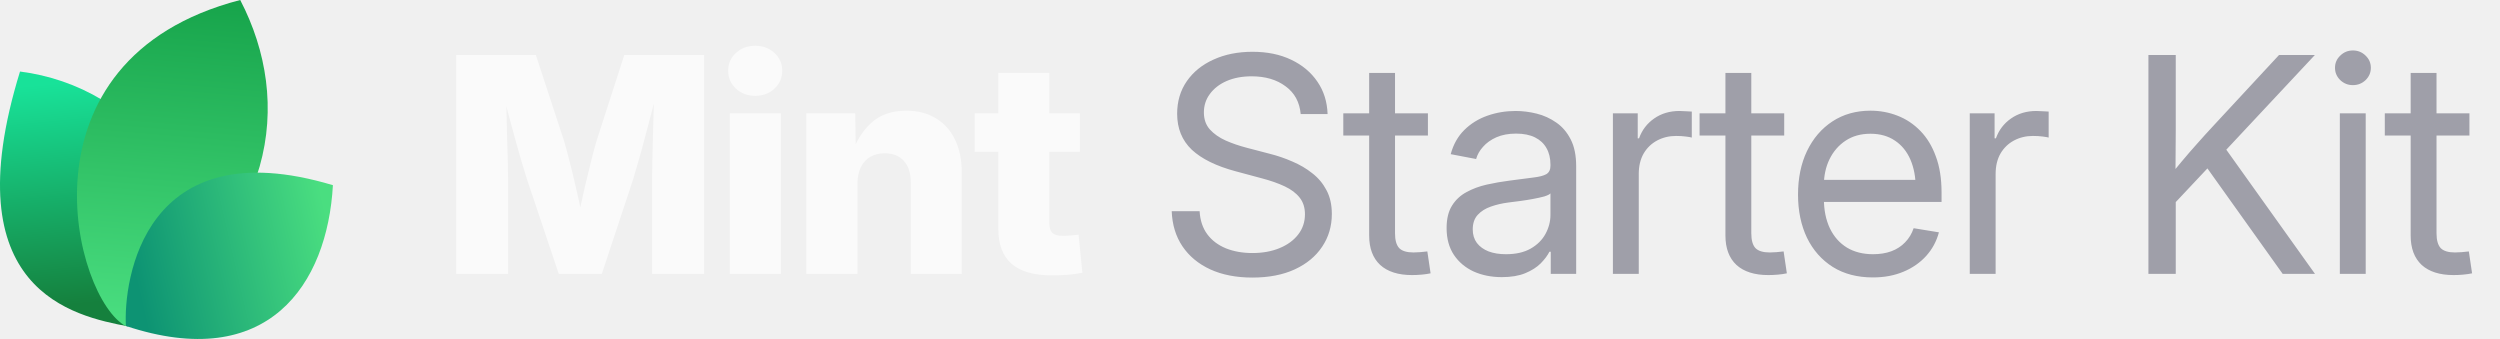
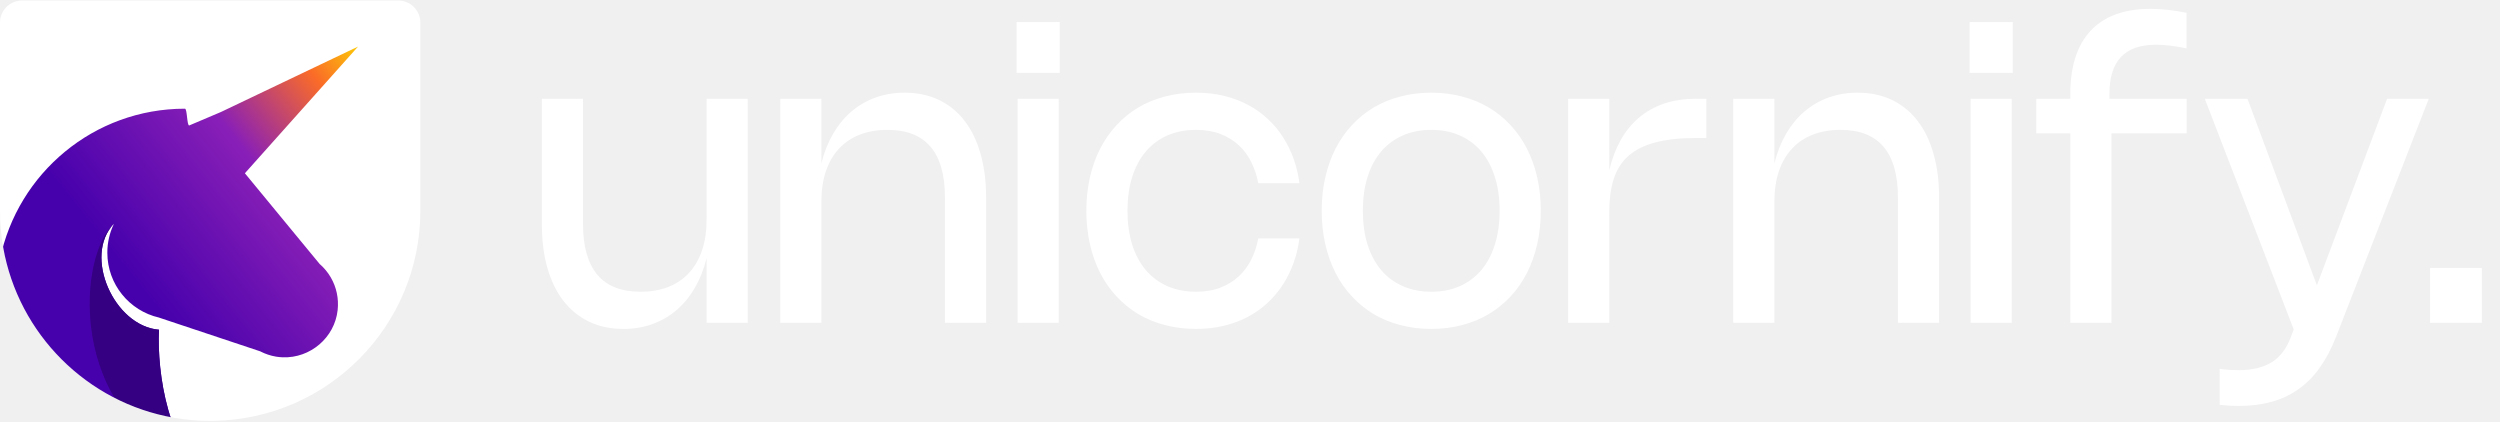
- <svg xmlns="http://www.w3.org/2000/svg" width="177" height="24" viewBox="0 0 177 24" fill="none">
-   <path d="M9.061 23.108C5.268 22.377 -3.391 20.627 1.417 5.064C9.634 6.099 16.973 14.064 9.061 23.108Z" fill="url(#paint0_linear_17557_2145)" />
-   <path d="M8.919 23.094C5.276 21.222 0.784 4.209 17.007 0C20.757 7.193 19.621 16.545 8.919 23.094Z" fill="url(#paint1_linear_17557_2145)" />
-   <path d="M8.914 23.079C8.735 19.882 10.159 9.085 23.57 13.111C23.181 20.123 18.984 26.418 8.914 23.079Z" fill="url(#paint2_linear_17557_2145)" />
-   <path d="M32.301 19.392V3.894H37.938L39.925 9.948C40.036 10.315 40.164 10.787 40.31 11.362C40.462 11.938 40.611 12.552 40.757 13.204C40.91 13.855 41.048 14.483 41.173 15.086C41.305 15.682 41.412 16.192 41.495 16.615H40.695C40.771 16.192 40.871 15.682 40.996 15.086C41.128 14.49 41.267 13.866 41.412 13.214C41.565 12.562 41.714 11.948 41.86 11.373C42.005 10.79 42.133 10.315 42.244 9.948L44.2 3.894H49.848V19.392H46.166V12.704C46.166 12.357 46.173 11.917 46.187 11.383C46.2 10.849 46.214 10.27 46.228 9.646C46.249 9.022 46.266 8.391 46.28 7.753C46.301 7.115 46.311 6.519 46.311 5.964H46.623C46.485 6.561 46.332 7.181 46.166 7.826C45.999 8.471 45.833 9.102 45.666 9.719C45.507 10.336 45.351 10.901 45.198 11.414C45.053 11.928 44.928 12.357 44.824 12.704L42.608 19.392H39.561L37.314 12.704C37.203 12.357 37.072 11.928 36.919 11.414C36.773 10.901 36.614 10.34 36.441 9.729C36.274 9.112 36.104 8.481 35.931 7.836C35.764 7.192 35.608 6.567 35.463 5.964H35.827C35.834 6.512 35.844 7.105 35.858 7.743C35.872 8.374 35.886 9.005 35.9 9.636C35.92 10.26 35.938 10.839 35.952 11.373C35.965 11.907 35.972 12.351 35.972 12.704V19.392H32.301ZM51.668 19.392V8.024H55.288V19.392H51.668ZM53.468 6.786C52.927 6.786 52.473 6.616 52.105 6.276C51.738 5.93 51.554 5.507 51.554 5.007C51.554 4.508 51.738 4.088 52.105 3.749C52.473 3.409 52.927 3.239 53.468 3.239C54.009 3.239 54.463 3.409 54.83 3.749C55.198 4.082 55.382 4.501 55.382 5.007C55.382 5.507 55.198 5.93 54.83 6.276C54.463 6.616 54.009 6.786 53.468 6.786ZM60.708 13.027V19.392H57.088V8.024H60.551L60.593 10.967H60.281C60.593 10.024 61.061 9.268 61.685 8.7C62.309 8.124 63.138 7.836 64.171 7.836C64.975 7.836 65.672 8.017 66.262 8.377C66.851 8.731 67.302 9.234 67.614 9.885C67.933 10.537 68.092 11.307 68.092 12.194V19.392H64.483V12.912C64.483 12.26 64.32 11.754 63.994 11.394C63.675 11.033 63.221 10.853 62.632 10.853C62.25 10.853 61.914 10.936 61.623 11.102C61.332 11.269 61.106 11.515 60.947 11.841C60.787 12.16 60.708 12.555 60.708 13.027ZM76.456 8.024V10.749H69.008V8.024H76.456ZM70.683 5.163H74.292V15.783C74.292 16.102 74.361 16.334 74.5 16.48C74.646 16.625 74.899 16.698 75.259 16.698C75.405 16.698 75.596 16.688 75.831 16.667C76.074 16.646 76.251 16.629 76.362 16.615L76.632 19.309C76.313 19.378 75.963 19.427 75.582 19.455C75.207 19.482 74.836 19.496 74.469 19.496C73.2 19.496 72.25 19.222 71.619 18.674C70.995 18.127 70.683 17.308 70.683 16.22V5.163Z" fill="#FAFAFA" />
-   <path d="M88.667 19.652C87.523 19.652 86.528 19.458 85.682 19.07C84.843 18.681 84.188 18.137 83.716 17.437C83.245 16.736 82.992 15.908 82.957 14.951H84.933C84.968 15.596 85.148 16.14 85.474 16.584C85.8 17.021 86.24 17.354 86.795 17.582C87.35 17.804 87.974 17.915 88.667 17.915C89.388 17.915 90.026 17.801 90.581 17.572C91.143 17.343 91.583 17.024 91.902 16.615C92.228 16.199 92.391 15.717 92.391 15.169C92.391 14.698 92.266 14.306 92.017 13.994C91.767 13.675 91.413 13.408 90.956 13.193C90.498 12.978 89.954 12.787 89.323 12.621L87.502 12.132C86.123 11.765 85.082 11.255 84.382 10.603C83.689 9.944 83.342 9.095 83.342 8.055C83.342 7.174 83.571 6.404 84.028 5.746C84.486 5.087 85.117 4.577 85.921 4.217C86.726 3.849 87.645 3.666 88.678 3.666C89.718 3.666 90.63 3.853 91.413 4.227C92.204 4.602 92.824 5.122 93.275 5.787C93.726 6.446 93.965 7.209 93.993 8.076H92.089C92.013 7.23 91.656 6.574 91.018 6.11C90.387 5.638 89.586 5.403 88.615 5.403C87.95 5.403 87.36 5.513 86.847 5.735C86.341 5.957 85.946 6.262 85.661 6.651C85.377 7.032 85.235 7.469 85.235 7.961C85.235 8.447 85.377 8.849 85.661 9.168C85.946 9.48 86.317 9.74 86.774 9.948C87.232 10.149 87.724 10.319 88.251 10.457L89.884 10.884C90.439 11.023 90.977 11.206 91.496 11.435C92.023 11.657 92.495 11.934 92.911 12.267C93.334 12.593 93.67 12.995 93.92 13.474C94.17 13.945 94.294 14.504 94.294 15.149C94.294 16.015 94.066 16.788 93.608 17.468C93.157 18.148 92.512 18.681 91.673 19.07C90.834 19.458 89.832 19.652 88.667 19.652ZM101.097 8.024V9.594H95.106V8.024H101.097ZM96.937 5.163H98.767V16.521C98.767 17 98.865 17.347 99.059 17.562C99.26 17.77 99.6 17.874 100.078 17.874C100.21 17.874 100.366 17.867 100.546 17.853C100.733 17.832 100.903 17.815 101.056 17.801L101.285 19.351C101.097 19.392 100.886 19.423 100.65 19.444C100.414 19.465 100.189 19.475 99.974 19.475C98.996 19.475 98.244 19.236 97.717 18.758C97.197 18.272 96.937 17.579 96.937 16.677V5.163ZM106.33 19.621C105.595 19.621 104.932 19.489 104.343 19.226C103.754 18.955 103.285 18.564 102.939 18.05C102.592 17.53 102.419 16.896 102.419 16.147C102.419 15.495 102.547 14.965 102.804 14.556C103.06 14.146 103.403 13.828 103.833 13.599C104.263 13.363 104.742 13.186 105.269 13.068C105.796 12.95 106.333 12.857 106.881 12.787C107.574 12.69 108.132 12.617 108.555 12.569C108.978 12.52 109.287 12.441 109.481 12.33C109.675 12.212 109.772 12.014 109.772 11.737V11.654C109.772 11.203 109.679 10.815 109.492 10.489C109.311 10.163 109.041 9.91 108.68 9.729C108.32 9.549 107.872 9.459 107.338 9.459C106.805 9.459 106.34 9.546 105.945 9.719C105.556 9.892 105.241 10.118 104.998 10.395C104.755 10.665 104.593 10.953 104.509 11.258L102.71 10.915C102.897 10.222 103.22 9.65 103.677 9.199C104.135 8.748 104.679 8.412 105.31 8.19C105.941 7.968 106.607 7.857 107.307 7.857C107.8 7.857 108.295 7.92 108.795 8.044C109.301 8.169 109.765 8.381 110.188 8.679C110.611 8.97 110.951 9.369 111.208 9.875C111.464 10.374 111.593 11.005 111.593 11.768V19.392H109.793V17.822H109.7C109.568 18.085 109.363 18.359 109.086 18.643C108.809 18.921 108.444 19.153 107.994 19.34C107.543 19.527 106.988 19.621 106.33 19.621ZM106.621 17.998C107.321 17.998 107.904 17.867 108.368 17.603C108.84 17.333 109.19 16.986 109.419 16.563C109.654 16.133 109.772 15.682 109.772 15.211V13.692C109.703 13.769 109.554 13.841 109.325 13.911C109.096 13.973 108.829 14.032 108.524 14.088C108.226 14.143 107.921 14.192 107.609 14.233C107.304 14.275 107.033 14.309 106.798 14.337C106.354 14.393 105.938 14.49 105.549 14.628C105.168 14.76 104.86 14.954 104.624 15.211C104.388 15.467 104.27 15.811 104.27 16.241C104.27 16.615 104.367 16.934 104.561 17.198C104.762 17.461 105.04 17.662 105.393 17.801C105.747 17.933 106.156 17.998 106.621 17.998ZM114.193 19.392V8.024H115.951V9.792H116.045C116.253 9.209 116.61 8.741 117.116 8.388C117.622 8.034 118.219 7.857 118.905 7.857C119.058 7.857 119.217 7.864 119.384 7.878C119.55 7.885 119.682 7.892 119.779 7.899V9.74C119.716 9.719 119.578 9.695 119.363 9.667C119.155 9.639 118.922 9.625 118.666 9.625C118.174 9.625 117.726 9.733 117.324 9.948C116.922 10.163 116.603 10.471 116.367 10.874C116.138 11.276 116.024 11.758 116.024 12.319V19.392H114.193ZM126.322 8.024V9.594H120.33V8.024H126.322ZM122.161 5.163H123.992V16.521C123.992 17 124.089 17.347 124.283 17.562C124.484 17.77 124.824 17.874 125.302 17.874C125.434 17.874 125.59 17.867 125.77 17.853C125.958 17.832 126.127 17.815 126.28 17.801L126.509 19.351C126.322 19.392 126.11 19.423 125.874 19.444C125.639 19.465 125.413 19.475 125.198 19.475C124.221 19.475 123.468 19.236 122.941 18.758C122.421 18.272 122.161 17.579 122.161 16.677V5.163ZM132.604 19.642C131.502 19.642 130.555 19.396 129.765 18.903C128.974 18.404 128.364 17.714 127.934 16.834C127.511 15.946 127.3 14.927 127.3 13.775C127.3 12.611 127.511 11.584 127.934 10.697C128.364 9.802 128.964 9.102 129.734 8.596C130.51 8.089 131.408 7.836 132.428 7.836C133.1 7.836 133.738 7.954 134.341 8.19C134.952 8.426 135.489 8.783 135.954 9.261C136.425 9.74 136.793 10.343 137.056 11.071C137.327 11.792 137.462 12.645 137.462 13.63V14.296H128.433V12.735H136.463L135.631 13.297C135.631 12.541 135.506 11.876 135.257 11.3C135.007 10.725 134.643 10.277 134.165 9.958C133.686 9.632 133.107 9.469 132.428 9.469C131.748 9.469 131.162 9.632 130.67 9.958C130.177 10.284 129.796 10.725 129.526 11.279C129.262 11.827 129.13 12.441 129.13 13.12V14.046C129.13 14.864 129.273 15.572 129.557 16.168C129.841 16.757 130.243 17.211 130.763 17.53C131.283 17.842 131.901 17.998 132.615 17.998C133.093 17.998 133.523 17.929 133.905 17.79C134.293 17.645 134.619 17.433 134.882 17.156C135.153 16.879 135.354 16.546 135.486 16.157L137.275 16.449C137.108 17.08 136.81 17.634 136.38 18.113C135.95 18.591 135.413 18.966 134.768 19.236C134.123 19.507 133.402 19.642 132.604 19.642ZM139.459 19.392V8.024H141.217V9.792H141.311C141.519 9.209 141.876 8.741 142.382 8.388C142.888 8.034 143.485 7.857 144.171 7.857C144.324 7.857 144.483 7.864 144.649 7.878C144.816 7.885 144.948 7.892 145.045 7.899V9.74C144.982 9.719 144.844 9.695 144.629 9.667C144.421 9.639 144.188 9.625 143.932 9.625C143.439 9.625 142.992 9.733 142.59 9.948C142.188 10.163 141.869 10.471 141.633 10.874C141.404 11.276 141.29 11.758 141.29 12.319V19.392H139.459ZM153.429 14.961V12.715C153.783 12.257 154.136 11.82 154.49 11.404C154.844 10.981 155.204 10.565 155.572 10.156C155.939 9.74 156.314 9.327 156.695 8.918L161.355 3.894H163.893L157.277 10.967H157.184L153.429 14.961ZM152.108 19.392V3.894H154.043V9.241L154.022 12.559L154.043 13.505V19.392H152.108ZM161.615 19.392L155.967 11.477L157.173 9.969L163.903 19.392H161.615ZM165.661 19.392V8.024H167.492V19.392H165.661ZM166.587 6.027C166.24 6.027 165.942 5.909 165.692 5.673C165.443 5.43 165.318 5.139 165.318 4.799C165.318 4.459 165.443 4.172 165.692 3.936C165.942 3.693 166.24 3.572 166.587 3.572C166.934 3.572 167.232 3.693 167.482 3.936C167.731 4.172 167.856 4.459 167.856 4.799C167.856 5.139 167.731 5.43 167.482 5.673C167.232 5.909 166.934 6.027 166.587 6.027ZM174.836 8.024V9.594H168.844V8.024H174.836ZM170.675 5.163H172.506V16.521C172.506 17 172.603 17.347 172.797 17.562C172.998 17.77 173.338 17.874 173.816 17.874C173.948 17.874 174.104 17.867 174.284 17.853C174.472 17.832 174.641 17.815 174.794 17.801L175.023 19.351C174.836 19.392 174.624 19.423 174.388 19.444C174.153 19.465 173.927 19.475 173.712 19.475C172.735 19.475 171.982 19.236 171.455 18.758C170.935 18.272 170.675 17.579 170.675 16.677V5.163Z" fill="#9F9FA9" />
+ <svg xmlns="http://www.w3.org/2000/svg" width="4259" height="718" viewBox="0 0 4259 718" fill="none">
+   <path d="M716.118 38.577V358.956C716.118 554.679 559.025 713.74 364.039 716.936C362.049 717.026 360.037 717.026 358.048 717.026C336.989 717.026 316.377 715.237 296.324 711.705C148.33 685.974 31.477 569.345 5.432 421.44C1.878 401.141 0 380.238 0 358.956V38.577C0 17.764 16.856 0.908 37.669 0.908H678.448C699.261 0.908 716.118 17.764 716.118 38.577Z" fill="white" />
+   <mask id="mask0_80_183" style="mask-type:alpha" maskUnits="userSpaceOnUse" x="0" y="0" width="717" height="718">
+     <path d="M716.118 38.577V358.956C716.118 554.679 559.025 713.74 364.039 716.936C362.049 717.026 360.037 717.026 358.048 717.026C336.989 717.026 316.377 715.237 296.324 711.705C148.33 685.974 31.477 569.345 5.432 421.44C1.878 401.141 0 380.238 0 358.956V38.577C0 17.764 16.856 0.908 37.669 0.908H678.448C699.261 0.908 716.118 17.764 716.118 38.577Z" fill="url(#paint0_linear_80_183)" />
+   </mask>
+   <g mask="url(#mask0_80_183)">
+     <path d="M563.863 473.226C573.014 489.144 577.398 508.212 575.206 528.349C570.137 575.117 528.713 610.405 481.699 608.706C477.863 608.569 474.082 608.185 470.384 607.583H470.329C460.794 605.966 451.781 602.925 443.452 598.624V598.569L313.945 555.418L270.903 541.062L270.848 541.007C220.465 529.5 182.848 484.349 182.848 430.486C182.848 412.87 186.876 396.212 194.054 381.335C141.341 435.692 194.054 555.418 270.903 561.72C266.811 633.681 288.179 774.185 356.493 797.172C175.122 765.638 31.916 622.706 -0.002 441.445C30.272 295.143 159.807 185.17 315.068 185.17C318.931 185.17 318.383 213.581 322.273 213.773C322.273 213.773 376.082 190.951 376.027 190.951H376.082L609.946 79.361L476.63 228.595L474.466 231.033L417.178 295.17L516.439 415.609L544.356 449.445V449.5C552.083 456.157 558.713 464.185 563.836 473.089V473.144L563.863 473.226Z" fill="url(#paint1_linear_80_183)" />
+     <mask id="mask1_80_183" style="mask-type:alpha" maskUnits="userSpaceOnUse" x="-1" y="79" width="611" height="719">
+       <path d="M563.864 473.224C573.015 489.142 577.399 508.211 575.207 528.348C570.138 575.115 528.714 610.403 481.7 608.704C477.864 608.567 474.083 608.184 470.384 607.581H470.33C460.795 605.964 451.782 602.923 443.453 598.622V598.567L313.945 555.416L270.904 541.06L270.849 541.005C220.466 529.498 182.849 484.348 182.849 430.484C182.849 412.868 186.877 396.21 194.055 381.333C141.342 435.69 194.055 555.416 270.904 561.718C266.812 633.679 288.18 774.183 356.494 797.171C175.123 765.636 31.917 622.704 -0.001 441.443C30.273 295.141 159.808 185.168 315.069 185.168C318.932 185.168 318.384 213.579 322.274 213.771C322.274 213.771 376.083 190.949 376.028 190.949H376.083L609.947 79.36L476.631 228.593L474.467 231.031L417.179 295.169L516.439 415.608L544.357 449.443V449.498C552.083 456.156 558.714 464.183 563.837 473.087V473.142L563.864 473.224Z" fill="white" />
+     </mask>
+     <g mask="url(#mask1_80_183)">
+       <path d="M356.52 797.335L271.588 560.348L200.355 509.663L175.697 430.211L190.765 385.005C129.734 445.067 115.423 730.212 356.52 797.335Z" fill="#350082" />
+     </g>
+   </g>
+   <path d="M1203.73 168.275H1273.83V549.967H1203.73V439.7C1199.11 458.511 1192.47 475.36 1183.82 490.246C1175.16 505.133 1164.78 517.77 1152.66 528.156C1140.54 538.542 1126.87 546.505 1111.64 552.044C1096.4 557.584 1079.9 560.353 1062.13 560.353C1040.32 560.353 1020.81 556.256 1003.62 548.063C986.425 539.754 971.826 527.925 959.824 512.577C947.938 497.113 938.821 478.36 932.474 456.318C926.242 434.277 923.127 409.407 923.127 381.711V168.275H993.233V381.711C993.233 419.909 1001.37 448.702 1017.64 468.089C1033.91 487.361 1058.44 496.998 1091.21 496.998C1108.87 496.998 1124.62 494.286 1138.47 488.862C1152.43 483.322 1164.2 475.36 1173.78 464.973C1183.47 454.472 1190.86 441.662 1195.94 426.545C1201.13 411.312 1203.73 394.059 1203.73 374.787V168.275ZM1399.32 549.967H1329.22V168.275H1399.32V278.542C1403.94 259.731 1410.57 242.882 1419.23 227.995C1427.88 213.109 1438.27 200.472 1450.39 190.086C1462.5 179.7 1476.18 171.737 1491.41 166.198C1506.76 160.658 1523.32 157.889 1541.09 157.889C1562.79 157.889 1582.23 161.985 1599.43 170.179C1616.62 178.373 1631.16 190.201 1643.05 205.665C1655.05 221.014 1664.17 239.766 1670.4 261.924C1676.75 283.965 1679.92 308.835 1679.92 336.531V549.967H1609.82V336.531C1609.82 298.218 1601.68 269.425 1585.41 250.153C1569.14 230.88 1544.61 221.244 1511.84 221.244C1494.18 221.244 1478.37 224.014 1464.41 229.553C1450.56 234.977 1438.79 242.94 1429.1 253.442C1419.52 263.828 1412.13 276.637 1406.94 291.87C1401.86 306.988 1399.32 324.183 1399.32 343.455V549.967ZM1805.41 124.134H1731.84V37.582H1805.41V124.134ZM1803.68 549.967H1733.57V168.275H1803.68V549.967ZM1920.79 359.034C1920.79 380.384 1923.45 399.598 1928.76 416.678C1934.18 433.642 1941.91 448.125 1951.95 460.127C1962.11 472.013 1974.4 481.13 1988.82 487.477C2003.25 493.824 2019.46 496.998 2037.47 496.998C2053.28 496.998 2067.24 494.632 2079.36 489.9C2091.47 485.169 2101.92 478.706 2110.69 470.513C2119.46 462.204 2126.56 452.568 2131.98 441.605C2137.4 430.526 2141.27 418.697 2143.58 406.118H2213.69C2211.84 420.544 2208.55 434.392 2203.82 447.663C2199.09 460.934 2193.03 473.282 2185.64 484.707C2178.26 496.132 2169.54 506.518 2159.5 515.866C2149.58 525.098 2138.39 533.061 2125.92 539.754C2113.46 546.332 2099.84 551.41 2085.07 554.987C2070.3 558.564 2054.37 560.353 2037.29 560.353C2018.71 560.353 2001.17 558.161 1984.67 553.775C1968.17 549.505 1952.99 543.274 1939.14 535.08C1925.41 526.771 1913.06 516.731 1902.1 504.96C1891.14 493.189 1881.85 479.86 1874.23 464.973C1866.61 449.971 1860.79 433.584 1856.75 415.812C1852.71 398.04 1850.69 379.114 1850.69 359.034C1850.69 338.954 1852.71 320.029 1856.75 302.257C1860.79 284.485 1866.61 268.155 1874.23 253.268C1881.85 238.382 1891.14 225.053 1902.1 213.282C1913.06 201.395 1925.41 191.355 1939.14 183.162C1952.99 174.968 1968.17 168.737 1984.67 164.467C2001.17 160.081 2018.71 157.889 2037.29 157.889C2054.37 157.889 2070.3 159.677 2085.07 163.255C2099.96 166.832 2113.63 171.968 2126.1 178.661C2138.56 185.239 2149.75 193.202 2159.68 202.549C2169.72 211.781 2178.37 222.11 2185.64 233.535C2193.03 244.96 2199.09 257.308 2203.82 270.579C2208.55 283.85 2211.84 297.698 2213.69 312.123H2143.58C2141.27 299.545 2137.4 287.774 2131.98 276.81C2126.67 265.732 2119.63 256.096 2110.86 247.902C2102.09 239.593 2091.59 233.073 2079.36 228.342C2067.24 223.61 2053.28 221.244 2037.47 221.244C2019.46 221.244 2003.25 224.418 1988.82 230.765C1974.4 237.112 1962.11 246.229 1951.95 258.115C1941.91 270.002 1934.18 284.485 1928.76 301.564C1923.45 318.528 1920.79 337.685 1920.79 359.034ZM2251.67 359.034C2251.67 338.954 2253.68 320.029 2257.72 302.257C2261.76 284.485 2267.59 268.155 2275.21 253.268C2282.82 238.382 2292.11 225.053 2303.08 213.282C2314.04 201.395 2326.39 191.355 2340.12 183.162C2353.97 174.968 2369.14 168.737 2385.65 164.467C2402.15 160.081 2419.69 157.889 2438.27 157.889C2456.97 157.889 2474.51 160.081 2490.89 164.467C2507.4 168.737 2522.51 174.968 2536.25 183.162C2550.09 191.355 2562.5 201.395 2573.46 213.282C2584.43 225.053 2593.72 238.382 2601.33 253.268C2608.95 268.155 2614.78 284.485 2618.82 302.257C2622.86 320.029 2624.88 338.954 2624.88 359.034C2624.88 379.114 2622.86 398.04 2618.82 415.812C2614.78 433.584 2608.95 449.971 2601.33 464.973C2593.72 479.86 2584.43 493.189 2573.46 504.96C2562.5 516.731 2550.09 526.771 2536.25 535.08C2522.51 543.274 2507.4 549.505 2490.89 553.775C2474.51 558.161 2456.97 560.353 2438.27 560.353C2419.69 560.353 2402.15 558.161 2385.65 553.775C2369.14 549.505 2353.97 543.274 2340.12 535.08C2326.39 526.771 2314.04 516.731 2303.08 504.96C2292.11 493.189 2282.82 479.86 2275.21 464.973C2267.59 449.971 2261.76 433.584 2257.72 415.812C2253.68 398.04 2251.67 379.114 2251.67 359.034ZM2321.77 359.034C2321.77 380.384 2324.43 399.598 2329.73 416.678C2335.16 433.642 2342.89 448.125 2352.93 460.127C2363.09 472.013 2375.38 481.13 2389.8 487.477C2404.23 493.824 2420.44 496.998 2438.44 496.998C2456.45 496.998 2472.6 493.824 2486.91 487.477C2501.34 481.13 2513.57 472.013 2523.61 460.127C2533.65 448.125 2541.32 433.642 2546.63 416.678C2552.06 399.598 2554.77 380.384 2554.77 359.034C2554.77 337.685 2552.06 318.528 2546.63 301.564C2541.32 284.485 2533.65 270.002 2523.61 258.115C2513.57 246.229 2501.34 237.112 2486.91 230.765C2472.6 224.418 2456.45 221.244 2438.44 221.244C2420.44 221.244 2404.23 224.418 2389.8 230.765C2375.38 237.112 2363.09 246.229 2352.93 258.115C2342.89 270.002 2335.16 284.485 2329.73 301.564C2324.43 318.528 2321.77 337.685 2321.77 359.034ZM2741.55 549.967H2671.44V168.275H2741.55V290.139C2746.05 271.098 2752.45 254.076 2760.76 239.074C2769.19 223.956 2779.57 211.147 2791.92 200.645C2804.27 190.144 2818.52 182.123 2834.68 176.584C2850.95 171.045 2869.18 168.275 2889.38 168.275H2906.86V235.093H2889.55C2861.62 235.093 2838.2 237.689 2819.27 242.882C2800.34 247.96 2785.11 255.692 2773.57 266.078C2762.15 276.464 2753.95 289.562 2748.99 305.372C2744.03 321.067 2741.55 339.531 2741.55 360.765V549.967ZM3022.84 549.967H2952.73V168.275H3022.84V278.542C3027.46 259.731 3034.09 242.882 3042.75 227.995C3051.4 213.109 3061.79 200.472 3073.9 190.086C3086.02 179.7 3099.7 171.737 3114.93 166.198C3130.28 160.658 3146.84 157.889 3164.61 157.889C3186.31 157.889 3205.75 161.985 3222.95 170.179C3240.14 178.373 3254.68 190.201 3266.57 205.665C3278.57 221.014 3287.69 239.766 3293.92 261.924C3300.27 283.965 3303.44 308.835 3303.44 336.531V549.967H3233.33V336.531C3233.33 298.218 3225.2 269.425 3208.92 250.153C3192.65 230.88 3168.13 221.244 3135.36 221.244C3117.7 221.244 3101.89 224.014 3087.93 229.553C3074.08 234.977 3062.31 242.94 3052.61 253.442C3043.03 263.828 3035.65 276.637 3030.46 291.87C3025.38 306.988 3022.84 324.183 3022.84 343.455V549.967ZM3428.93 124.134H3355.36V37.582H3428.93V124.134ZM3427.2 549.967H3357.09V168.275H3427.2V549.967ZM3527 227.13H3469.01V168.275H3527V159.62C3527 136.078 3529.94 115.305 3535.83 97.303C3541.72 79.3 3550.37 64.24 3561.8 52.123C3573.34 39.89 3587.59 30.658 3604.55 24.426C3621.52 18.195 3641.13 15.079 3663.41 15.079C3682.56 15.079 3703.11 17.329 3725.03 21.83V82.416C3704.84 78.261 3687.58 76.184 3673.27 76.184C3646.5 76.184 3626.54 83.108 3613.38 96.956C3600.22 110.805 3593.65 131.692 3593.65 159.62V168.275H3725.2V227.13H3597.11V549.967H3527V227.13ZM4137.64 168.275L3979.6 574.028C3971.63 594.339 3962.34 611.88 3951.73 626.652C3941.22 641.423 3929.11 653.598 3915.37 663.176C3901.76 672.87 3886.47 680.025 3869.5 684.641C3852.65 689.257 3833.9 691.565 3813.24 691.565C3807.59 691.565 3802.11 691.392 3796.8 691.046C3791.49 690.7 3786.36 690.238 3781.39 689.661V628.383C3787.51 629.191 3793.16 629.768 3798.36 630.114C3803.67 630.46 3808.74 630.633 3813.59 630.633C3836.67 630.633 3855.48 626.132 3870.02 617.131C3884.56 608.13 3895.47 593.762 3902.74 574.028L3907.58 561.219L3756.12 168.275H3828.82L3947.05 486.092L4066.67 168.275H4137.64ZM4228.1 549.967H4139.81V456.491H4228.1V549.967Z" fill="white" />
  <defs>
-     <linearGradient id="paint0_linear_17557_2145" x1="3.776" y1="5.916" x2="5.232" y2="21.559" gradientUnits="userSpaceOnUse">
-       <stop stop-color="#18E299" />
-       <stop offset="1" stop-color="#15803D" />
+     <linearGradient id="paint0_linear_80_183" x1="706.616" y1="-52.745" x2="10.887" y2="589.263" gradientUnits="userSpaceOnUse">
+       <stop stop-color="#6D45B2" />
+       <stop offset="0.05" stop-color="#6D45B2" />
+       <stop offset="0.12" stop-color="#6D45B2" />
+       <stop offset="0.19" stop-color="#6D45B2" />
+       <stop offset="0.26" stop-color="#6D45B2" />
+       <stop offset="0.33" stop-color="#6D45B2" />
+       <stop offset="0.4" stop-color="#6D45B2" />
+       <stop offset="1" stop-color="#5433FF" />
    </linearGradient>
-     <linearGradient id="paint1_linear_17557_2145" x1="12.171" y1="-0.718" x2="10.19" y2="22.983" gradientUnits="userSpaceOnUse">
-       <stop stop-color="#16A34A" />
-       <stop offset="1" stop-color="#4ADE80" />
-     </linearGradient>
-     <linearGradient id="paint2_linear_17557_2145" x1="23.133" y1="15.353" x2="9.338" y2="18.52" gradientUnits="userSpaceOnUse">
-       <stop stop-color="#4ADE80" />
-       <stop offset="1" stop-color="#0D9373" />
+     <linearGradient id="paint1_linear_80_183" x1="629.658" y1="79.361" x2="-2.715" y2="584.067" gradientUnits="userSpaceOnUse">
+       <stop stop-color="#FDD801" />
+       <stop offset="0.13" stop-color="#FA6B28" />
+       <stop offset="0.341" stop-color="#891FB7" />
+       <stop offset="0.692" stop-color="#4701AC" />
    </linearGradient>
  </defs>
</svg>
